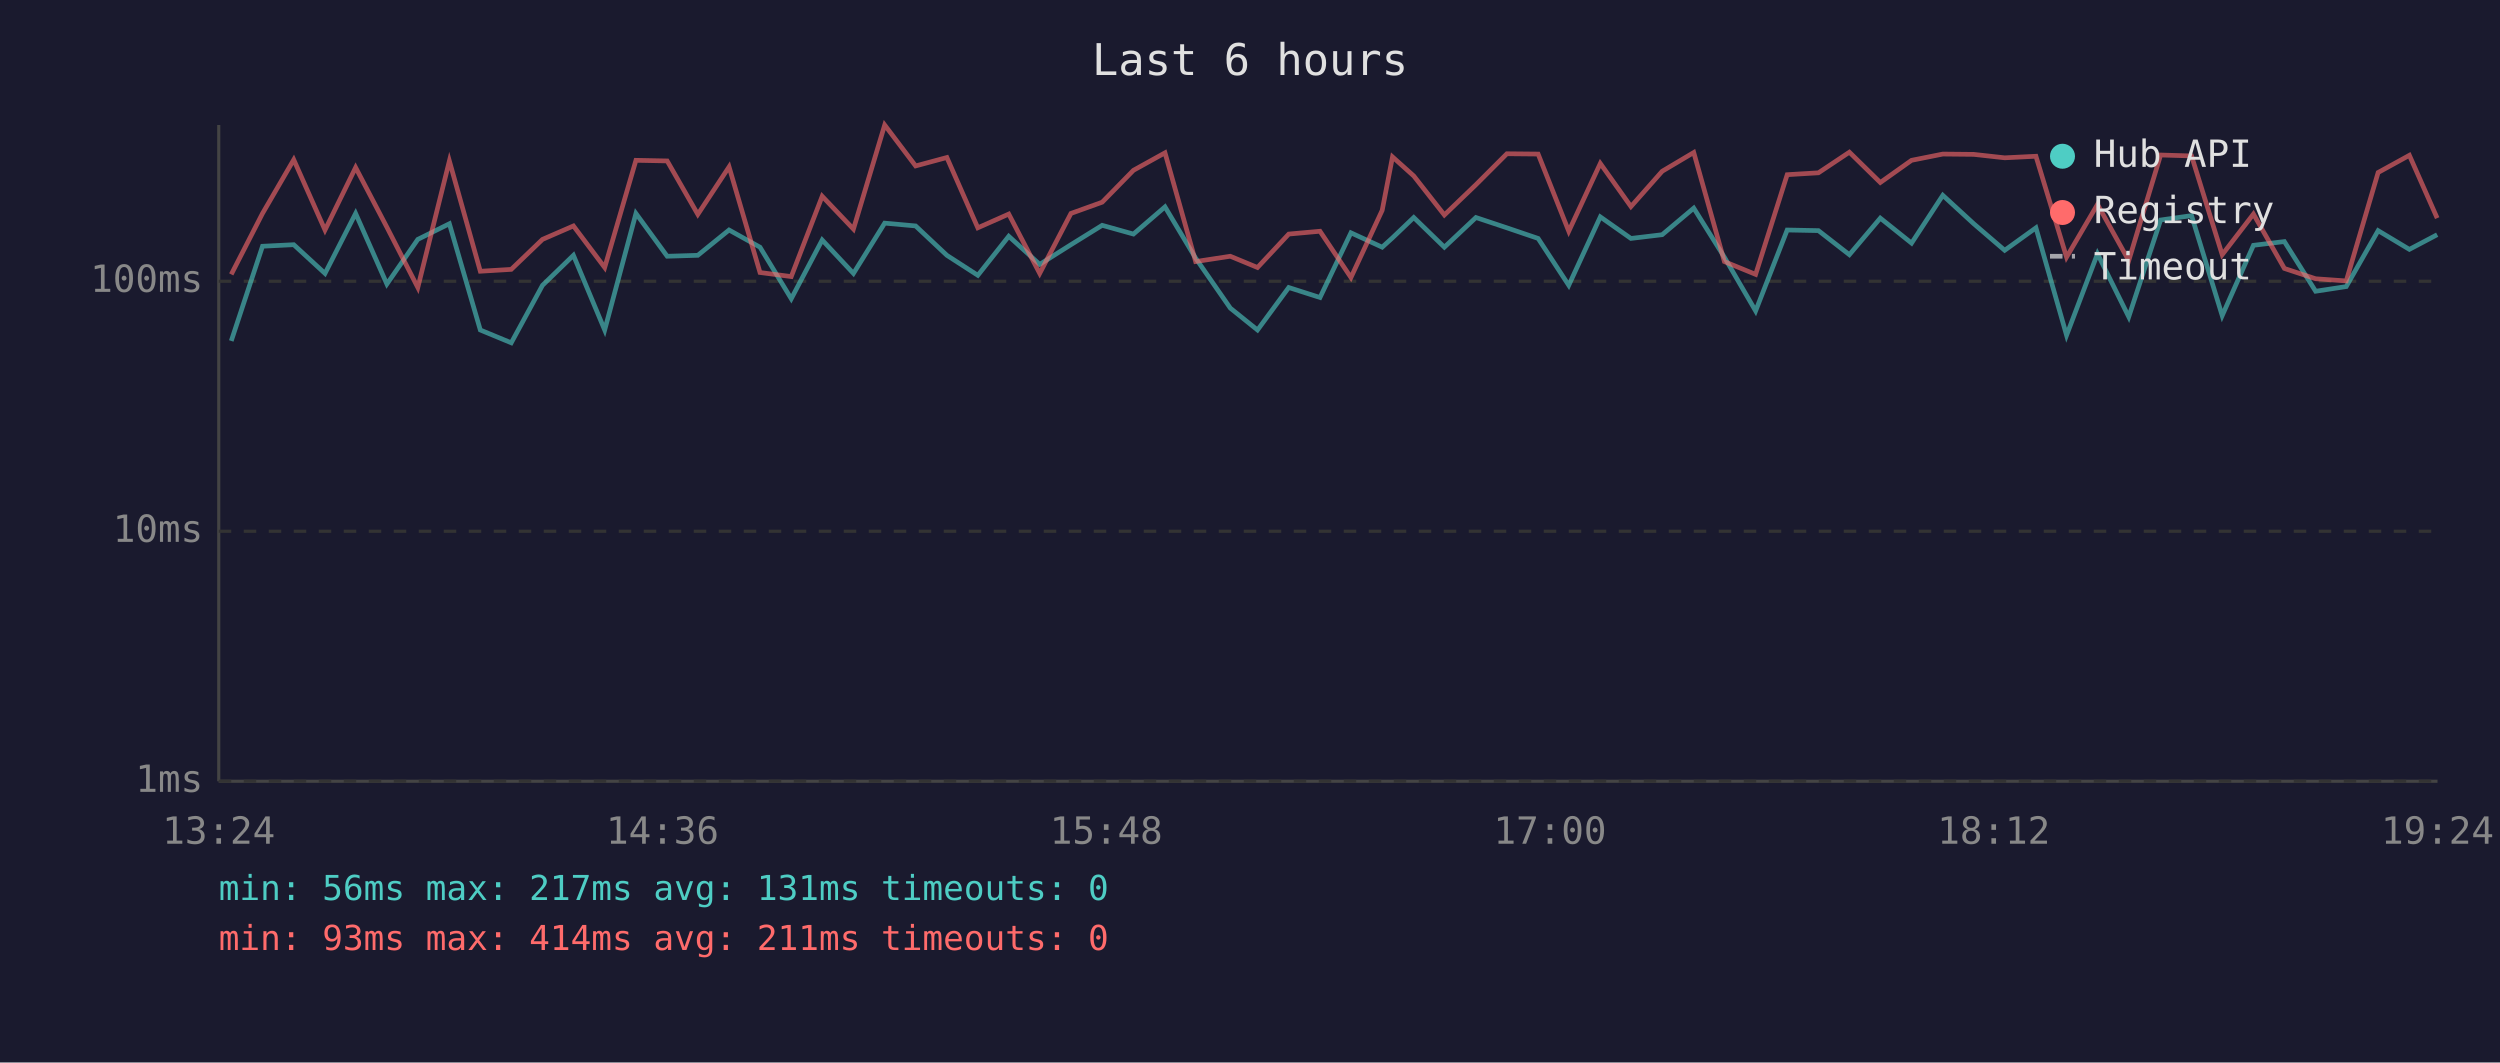
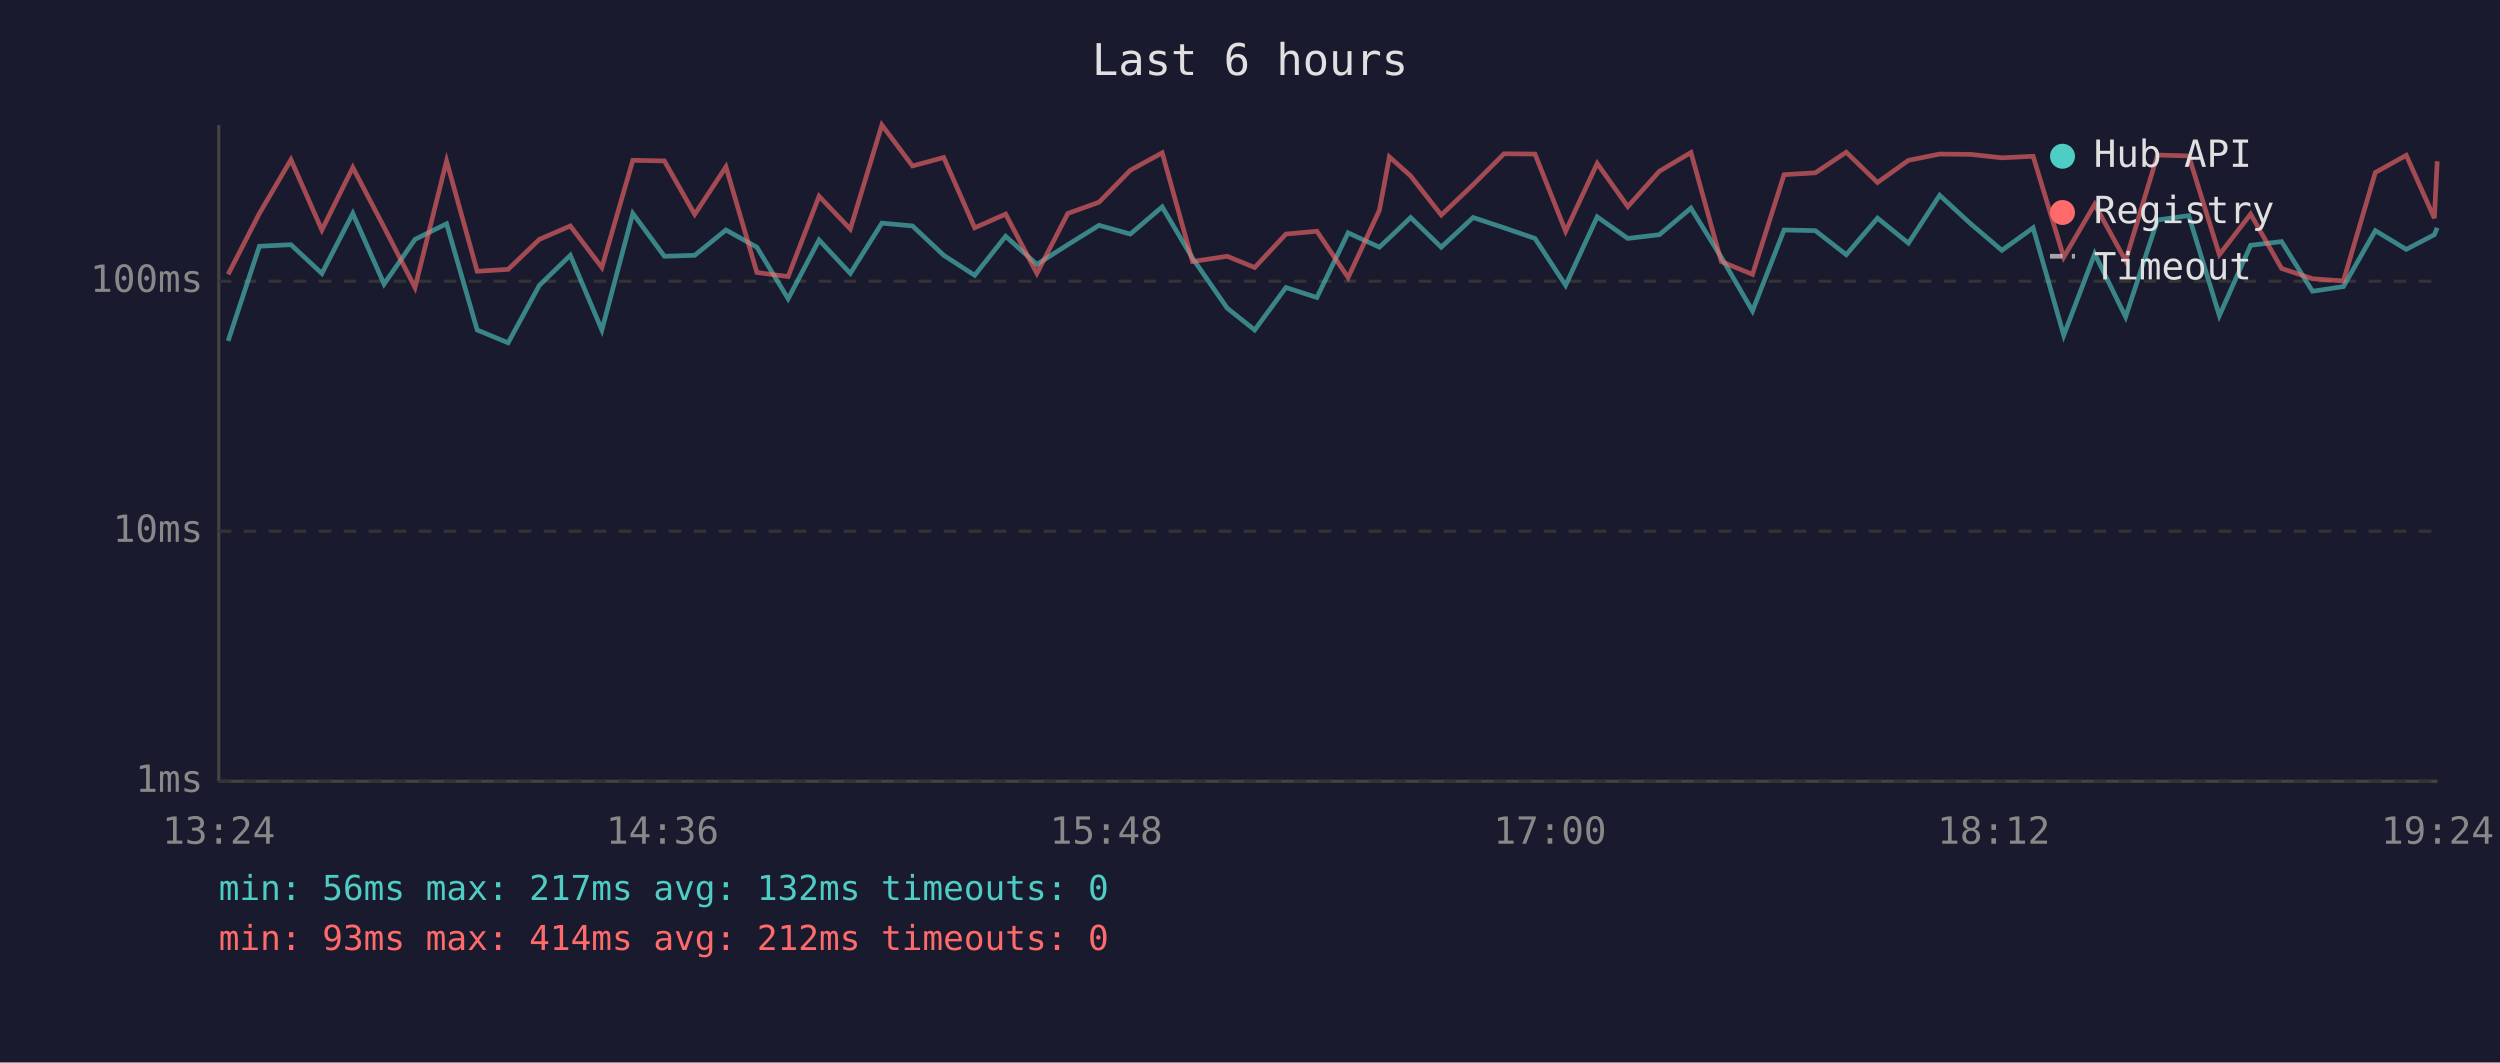
<svg xmlns="http://www.w3.org/2000/svg" viewBox="0 0 800 340" font-family="monospace" font-size="12">
  <rect width="800" height="340" fill="#1a1a2e" />
  <text x="400" y="24" fill="#e0e0e0" font-size="14" text-anchor="middle">Last 6 hours</text>
  <line x1="70" y1="40" x2="70" y2="250" stroke="#444" stroke-width="1" />
  <line x1="70" y1="250" x2="780" y2="250" stroke="#444" stroke-width="1" />
  <line x1="70" y1="250" x2="780" y2="250" stroke="#333" stroke-width="1" stroke-dasharray="4" />
  <text x="65" y="250" fill="#888" text-anchor="end" dominant-baseline="middle">1ms</text>
  <line x1="70" y1="170" x2="780" y2="170" stroke="#333" stroke-width="1" stroke-dasharray="4" />
  <text x="65" y="170" fill="#888" text-anchor="end" dominant-baseline="middle">10ms</text>
  <line x1="70" y1="90" x2="780" y2="90" stroke="#333" stroke-width="1" stroke-dasharray="4" />
  <text x="65" y="90" fill="#888" text-anchor="end" dominant-baseline="middle">100ms</text>
  <text x="70" y="270" fill="#888" text-anchor="middle">13:24</text>
  <text x="212" y="270" fill="#888" text-anchor="middle">14:36</text>
  <text x="354" y="270" fill="#888" text-anchor="middle">15:48</text>
  <text x="496" y="270" fill="#888" text-anchor="middle">17:00</text>
  <text x="638" y="270" fill="#888" text-anchor="middle">18:12</text>
  <text x="780" y="270" fill="#888" text-anchor="middle">19:24</text>
-   <polyline points="74.0,109.1 84.0,78.8 94.0,78.3 104.0,87.5 113.8,68.3 123.8,90.9 133.7,76.6 143.8,71.6 153.7,105.6 163.6,109.7 173.6,91.3 183.5,81.7 193.5,105.6 203.5,68.3 213.5,82.0 223.3,81.7 233.3,73.6 243.2,79.1 253.2,95.6 263.1,76.8 273.1,87.5 283.1,71.4 293.0,72.3 303.0,81.7 312.9,88.1 322.8,75.6 332.7,84.6 342.7,78.3 352.7,72.1 362.7,74.9 372.8,66.2 382.6,82.6 393.7,98.6 402.4,105.6 412.4,92.0 422.4,95.2 432.3,74.5 442.3,79.1 445.6,76.1 452.4,69.6 462.2,79.1 472.3,69.6 482.2,72.9 492.2,76.3 502.0,91.3 512.1,69.4 521.9,76.3 531.9,75.1 542.0,66.6 551.8,82.3 561.8,99.5 571.9,73.6 581.9,73.8 591.8,81.5 601.7,69.8 611.7,77.8 621.7,62.5 631.6,71.6 641.5,80.1 651.5,72.9 661.3,107.3 671.2,81.2 681.2,101.4 691.4,70.4 701.3,69.0 711.1,101.0 721.1,78.5 731.0,77.3 741.0,93.2 750.8,91.7 761.0,73.8 771.0,79.8 779.9,75.1" fill="none" stroke="#4ecdc4" stroke-width="1.5" opacity="0.6" />
-   <polyline points="74.0,87.8 84.0,68.3 94.0,51.1 104.0,73.6 113.8,53.6 123.8,72.7 133.7,92.0 143.8,51.5 153.7,86.8 163.6,86.2 173.6,76.6 183.5,72.3 193.5,85.6 203.5,51.3 213.5,51.5 223.3,68.6 233.3,53.4 243.2,87.2 253.2,88.5 263.1,62.8 273.1,73.3 283.1,40.0 293.0,53.1 303.0,50.4 312.9,72.9 322.8,68.5 332.7,87.5 342.7,68.3 352.7,64.7 362.7,54.5 372.8,48.9 382.6,83.7 393.7,82.0 402.4,85.6 412.4,74.9 422.4,74.0 432.3,88.8 442.3,67.3 445.6,50.2 452.4,56.3 462.2,68.8 472.3,59.1 482.2,49.2 492.2,49.3 502.0,74.0 512.1,52.3 521.9,66.1 531.9,54.8 542.0,48.8 551.8,83.7 561.8,87.8 571.9,55.9 581.9,55.3 591.8,48.7 601.7,58.4 611.7,51.3 621.7,49.3 631.6,49.4 641.5,50.5 651.5,50.0 661.3,82.3 671.2,65.4 681.2,83.4 691.4,49.6 701.3,49.9 711.1,81.5 721.1,68.5 731.0,85.9 741.0,89.2 750.8,89.9 761.0,55.2 771.0,49.7 779.9,69.8" fill="none" stroke="#ff6b6b" stroke-width="1.5" opacity="0.6" />
+   <polyline points="73.0,109.1 83.0,78.8 93.1,78.3 103.0,87.5 112.9,68.3 122.9,90.9 132.8,76.6 142.9,71.6 152.7,105.6 162.6,109.7 172.6,91.3 182.5,81.7 192.6,105.6 202.5,68.3 212.6,82.0 222.3,81.7 232.3,73.6 242.2,79.1 252.2,95.6 262.1,76.8 272.1,87.5 282.2,71.4 292.0,72.3 302.0,81.7 311.9,88.1 321.8,75.6 331.8,84.6 341.7,78.3 351.7,72.1 361.7,74.9 371.9,66.2 381.6,82.6 392.7,98.6 401.5,105.6 411.5,92.0 421.4,95.2 431.4,74.5 441.4,79.1 444.6,76.1 451.4,69.6 461.2,79.1 471.4,69.6 481.3,72.9 491.2,76.3 501.0,91.3 511.1,69.4 520.9,76.3 531.0,75.1 541.1,66.6 550.8,82.3 560.8,99.5 570.9,73.6 580.9,73.8 590.8,81.5 600.8,69.8 610.7,77.8 620.7,62.5 630.6,71.6 640.6,80.1 650.6,72.9 660.4,107.3 670.3,81.2 680.2,101.4 690.4,70.4 700.4,69.0 710.2,101.0 720.2,78.5 730.1,77.3 740.0,93.2 749.9,91.7 760.1,73.8 770.0,79.8 779.0,75.1 779.9,72.9" fill="none" stroke="#4ecdc4" stroke-width="1.5" opacity="0.6" />
+   <polyline points="73.0,87.8 83.0,68.3 93.1,51.1 103.0,73.6 112.9,53.6 122.9,72.7 132.8,92.0 142.9,51.5 152.7,86.8 162.6,86.2 172.6,76.6 182.5,72.3 192.6,85.6 202.5,51.3 212.6,51.5 222.3,68.6 232.3,53.4 242.2,87.2 252.2,88.5 262.1,62.8 272.1,73.3 282.2,40.0 292.0,53.1 302.0,50.4 311.9,72.9 321.8,68.5 331.8,87.5 341.7,68.3 351.7,64.7 361.7,54.5 371.9,48.9 381.6,83.7 392.7,82.0 401.5,85.6 411.5,74.9 421.4,74.0 431.4,88.8 441.4,67.3 444.6,50.2 451.4,56.3 461.2,68.8 471.4,59.1 481.3,49.2 491.2,49.3 501.0,74.0 511.1,52.3 520.9,66.1 531.0,54.8 541.1,48.8 550.8,83.7 560.8,87.8 570.9,55.9 580.9,55.3 590.8,48.7 600.8,58.4 610.7,51.3 620.7,49.3 630.6,49.4 640.6,50.5 650.6,50.0 660.4,82.3 670.3,65.4 680.2,83.4 690.4,49.6 700.4,49.9 710.2,81.5 720.2,68.5 730.1,85.9 740.0,89.2 749.9,89.9 760.1,55.2 770.0,49.7 779.0,69.8 779.9,51.6" fill="none" stroke="#ff6b6b" stroke-width="1.5" opacity="0.6" />
  <circle cx="660" cy="50" r="4" fill="#4ecdc4" />
  <text x="670" y="50" fill="#e0e0e0" dominant-baseline="middle">Hub API</text>
  <circle cx="660" cy="68" r="4" fill="#ff6b6b" />
  <text x="670" y="68" fill="#e0e0e0" dominant-baseline="middle">Registry</text>
  <line x1="656" y1="82" x2="664" y2="82" stroke="#e0e0e0" stroke-width="1.5" stroke-dasharray="4,3" opacity="0.7" />
  <text x="670" y="86" fill="#e0e0e0" dominant-baseline="middle">Timeout</text>
-   <text x="70" y="288" fill="#4ecdc4" font-size="11">min: 56ms  max: 217ms  avg: 131ms  timeouts: 0</text>
-   <text x="70" y="304" fill="#ff6b6b" font-size="11">min: 93ms  max: 414ms  avg: 211ms  timeouts: 0</text>
+   <text x="70" y="288" fill="#4ecdc4" font-size="11">min: 56ms  max: 217ms  avg: 132ms  timeouts: 0</text>
+   <text x="70" y="304" fill="#ff6b6b" font-size="11">min: 93ms  max: 414ms  avg: 212ms  timeouts: 0</text>
</svg>
